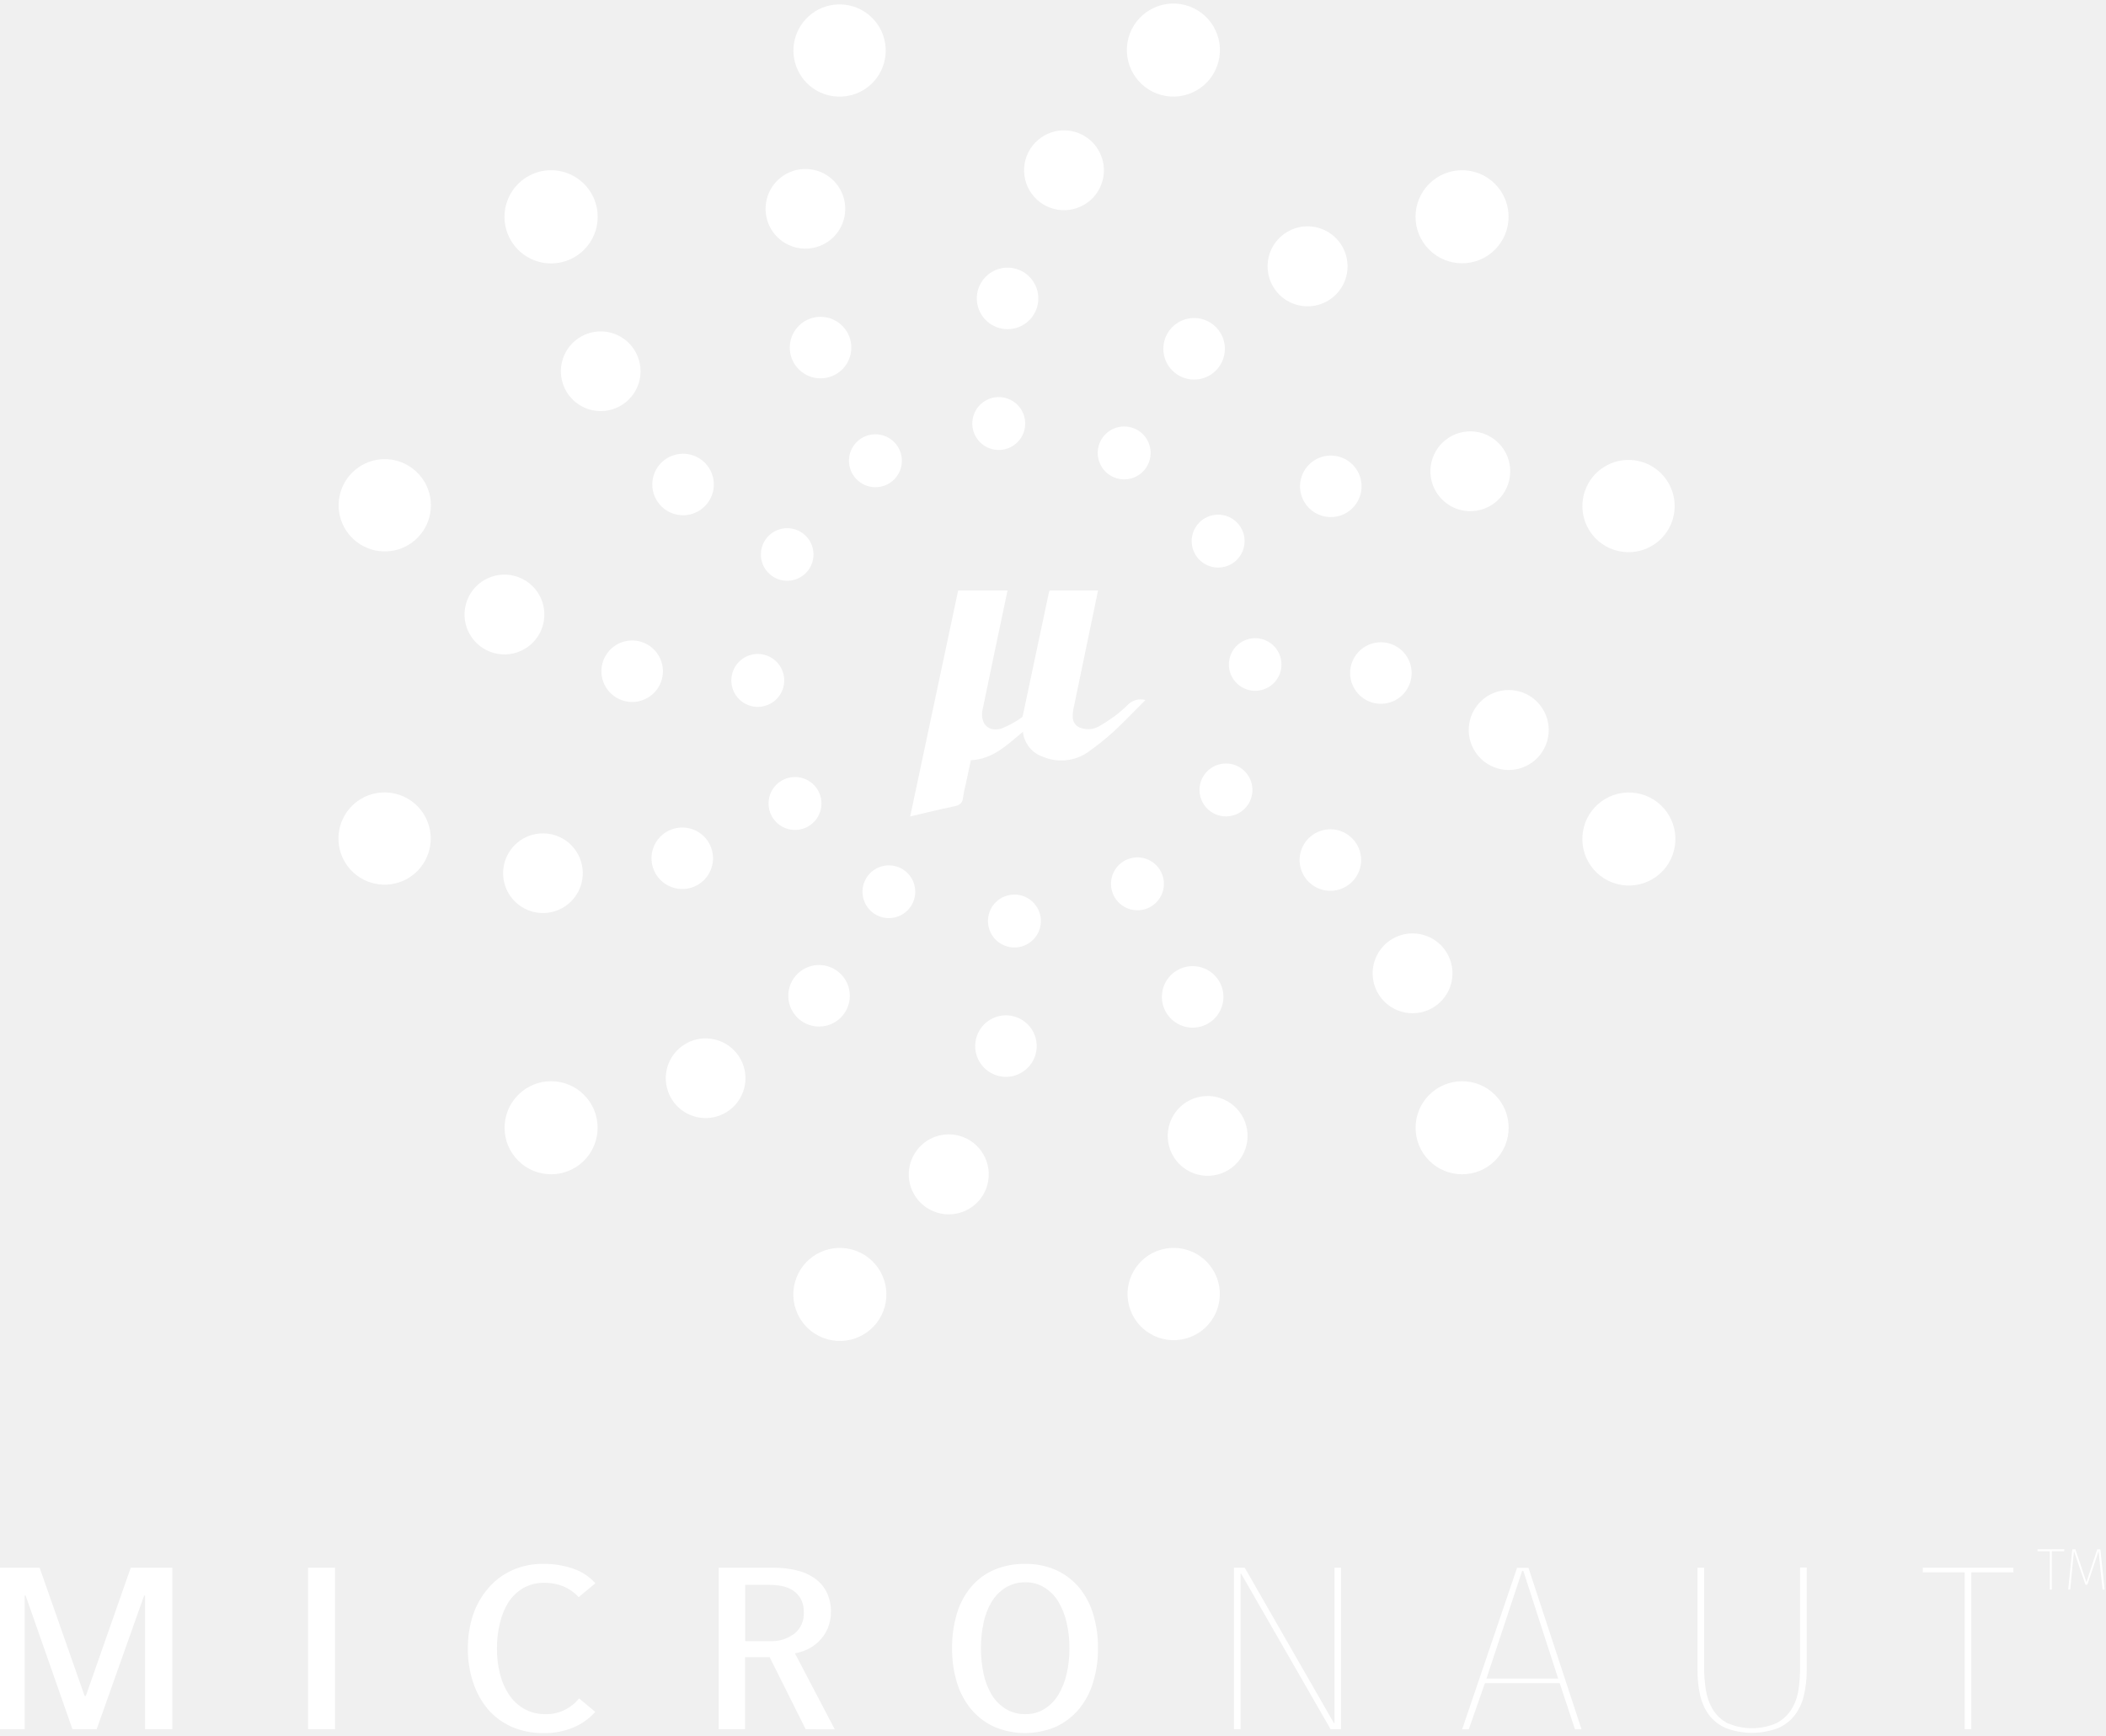
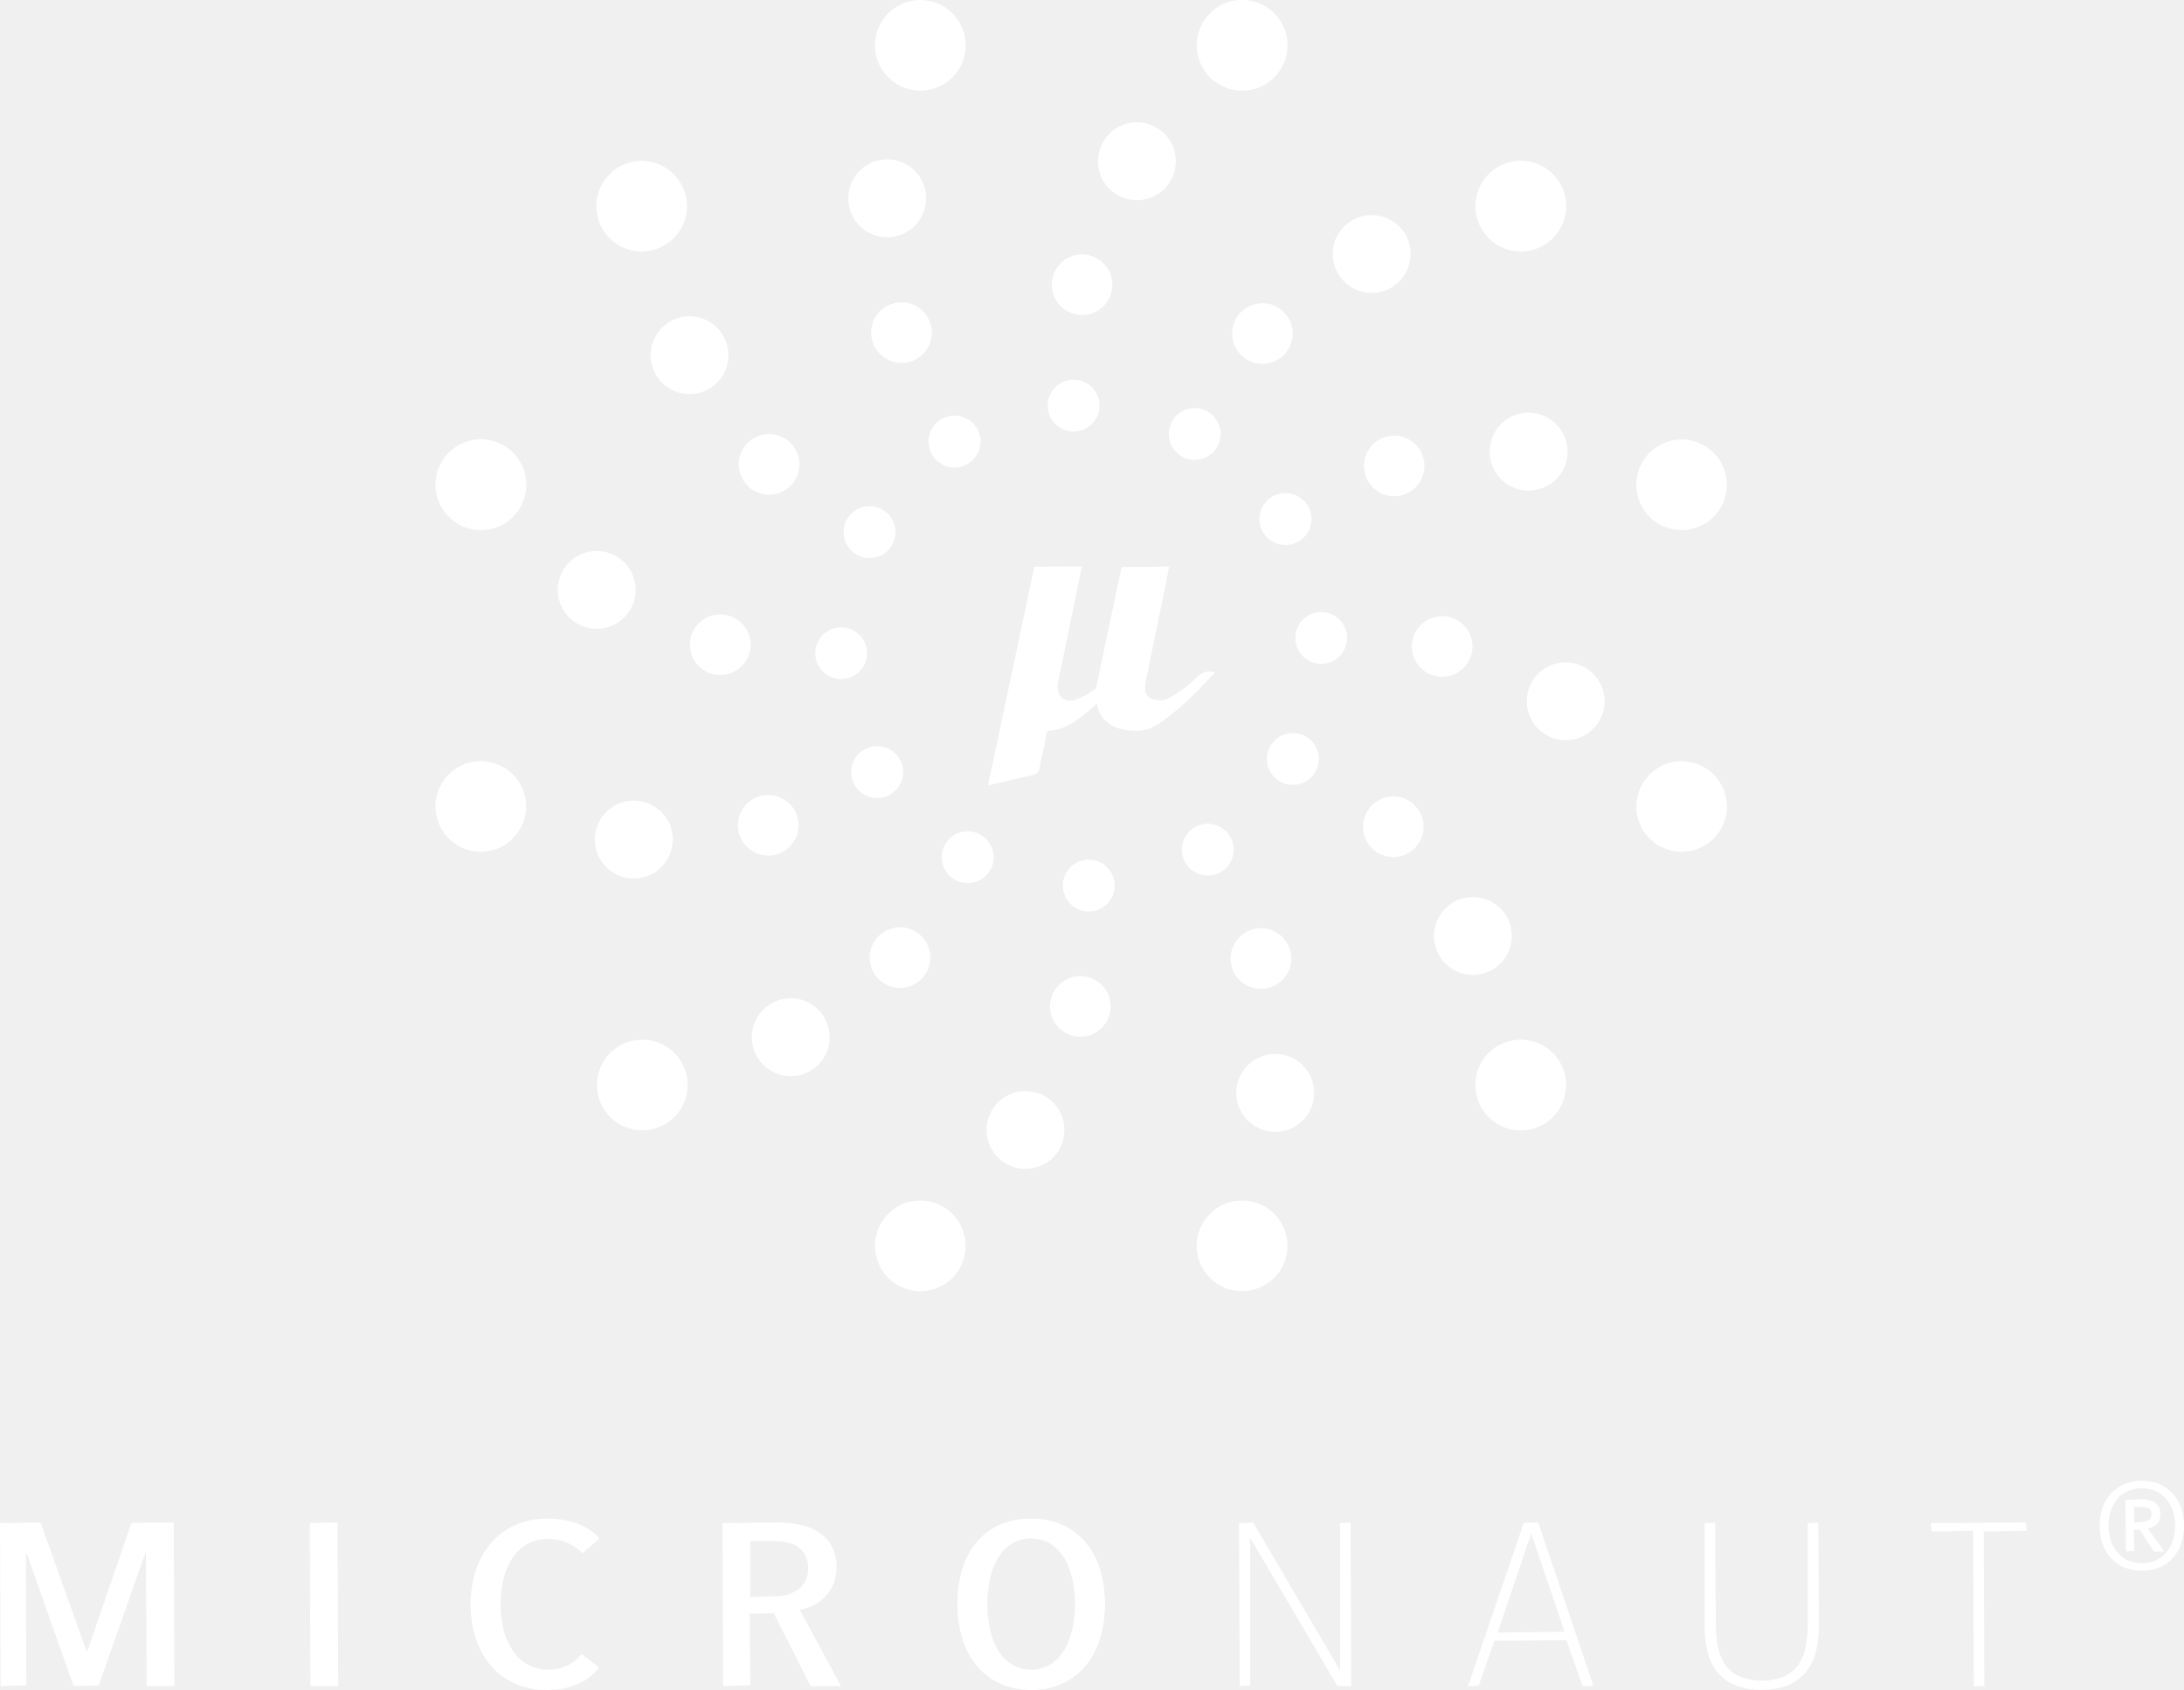
- <svg xmlns="http://www.w3.org/2000/svg" width="523px" height="431px" viewBox="0 0 523 431" version="1.1">
-   <defs />
-   <g id="Page-1" stroke="none" stroke-width="1" fill="none" fill-rule="evenodd">
-     <g id="micronaut" fill="#FFFFFF">
-       <polygon id="Path_233" fill-rule="nonzero" points="36.023 429.474 36.023 396.274 35.794 396.274 24.009 429.474 17.992 429.474 6.36 396.274 6.131 396.274 6.131 429.474 0 429.474 0 389.364 9.837 389.364 21.01 421.204 21.316 421.204 32.47 389.364 42.784 389.364 42.784 429.474" />
-       <polygon id="Path_234" fill-rule="nonzero" points="76.496 429.474 76.496 389.364 83.196 389.364 83.196 429.474" />
-       <path d="M142.525,428.978 C140.116,430.017 137.507,430.512 134.885,430.43 C132.173,430.468 129.484,429.927 126.997,428.845 C124.728,427.83 122.712,426.323 121.097,424.433 C119.471,422.465 118.238,420.201 117.468,417.767 C116.588,415.073 116.156,412.254 116.188,409.42 C116.164,406.573 116.603,403.741 117.488,401.035 C118.313,398.59 119.611,396.331 121.308,394.388 C122.922,392.509 124.931,391.008 127.191,389.995 C129.635,388.903 132.289,388.362 134.965,388.41 C137.472,388.382 139.966,388.783 142.338,389.594 C144.458,390.312 146.358,391.562 147.858,393.223 L143.694,396.68 C142.639,395.507 141.333,394.586 139.874,393.987 C138.406,393.394 136.835,393.095 135.252,393.108 C133.404,393.063 131.578,393.512 129.961,394.408 C128.478,395.28 127.217,396.483 126.275,397.922 C125.28,399.514 124.563,401.265 124.155,403.098 C123.648,405.167 123.398,407.29 123.41,409.42 C123.396,411.539 123.647,413.651 124.155,415.708 C124.598,417.549 125.354,419.299 126.39,420.884 C127.364,422.354 128.673,423.572 130.21,424.437 C131.841,425.331 133.679,425.78 135.539,425.737 C137.233,425.77 138.908,425.376 140.41,424.591 C141.73,423.924 142.89,422.979 143.81,421.821 L147.821,425.163 C146.369,426.82 144.56,428.127 142.53,428.983 L142.525,428.978 Z" id="Path_235" fill-rule="nonzero" />
-       <path d="M200.072,429.474 L191.133,411.574 L185.021,411.574 L185.021,429.474 L178.47,429.474 L178.47,389.364 L192.13,389.364 C193.981,389.356 195.826,389.561 197.63,389.975 C199.246,390.319 200.783,390.967 202.157,391.885 C203.441,392.748 204.491,393.916 205.213,395.285 C205.998,396.84 206.385,398.566 206.34,400.308 C206.371,401.772 206.084,403.225 205.5,404.567 C204.988,405.718 204.262,406.762 203.361,407.642 C202.514,408.474 201.534,409.159 200.461,409.667 C199.491,410.124 198.463,410.445 197.405,410.622 L207.299,429.493 L200.072,429.474 Z M199.614,400.499 C199.667,399.334 199.417,398.176 198.888,397.137 C198.422,396.299 197.768,395.581 196.978,395.037 C196.142,394.492 195.208,394.115 194.228,393.929 C193.197,393.723 192.148,393.621 191.096,393.623 L185.06,393.623 L185.06,407.604 L191.248,407.604 C193.44,407.698 195.595,407.022 197.341,405.694 C198.881,404.419 199.724,402.49 199.614,400.494 L199.614,400.499 Z" id="Path_236" fill-rule="nonzero" />
-       <path d="M272.672,409.362 C272.702,412.268 272.284,415.16 271.43,417.938 C270.7,420.372 269.485,422.633 267.858,424.585 C266.288,426.427 264.332,427.901 262.128,428.902 C257.278,430.939 251.813,430.939 246.963,428.902 C244.757,427.906 242.799,426.431 241.233,424.585 C239.606,422.633 238.391,420.372 237.661,417.938 C236.814,415.159 236.402,412.267 236.439,409.362 C236.4,406.46 236.799,403.569 237.623,400.786 C238.333,398.361 239.529,396.106 241.137,394.158 C242.689,392.311 244.651,390.853 246.867,389.899 C249.283,388.88 251.885,388.373 254.507,388.409 C257.131,388.353 259.736,388.861 262.147,389.899 C264.348,390.879 266.304,392.333 267.877,394.158 C269.504,396.103 270.719,398.358 271.449,400.786 C272.296,403.565 272.709,406.457 272.672,409.362 Z M265.586,409.362 C265.602,407.208 265.365,405.06 264.879,402.962 C264.471,401.123 263.768,399.362 262.797,397.748 C261.94,396.335 260.762,395.144 259.359,394.272 C257.942,393.401 256.304,392.956 254.641,392.992 C252.935,392.951 251.253,393.395 249.79,394.272 C248.375,395.142 247.184,396.333 246.314,397.748 C245.347,399.36 244.657,401.122 244.27,402.962 C243.378,407.182 243.378,411.542 244.27,415.762 C244.657,417.602 245.347,419.364 246.314,420.976 C247.184,422.391 248.375,423.582 249.79,424.452 C251.253,425.329 252.935,425.773 254.641,425.732 C256.304,425.768 257.942,425.323 259.359,424.452 C260.763,423.58 261.94,422.389 262.797,420.976 C263.768,419.362 264.472,417.601 264.879,415.762 C265.364,413.664 265.601,411.516 265.586,409.362 Z" id="Path_237" fill-rule="nonzero" />
-       <polygon id="Path_238" fill-rule="nonzero" points="330.431 429.474 308.218 390.835 308.084 390.835 308.084 429.474 306.441 429.474 306.441 389.364 309.115 389.364 331.252 427.946 331.405 427.946 331.405 389.364 333.029 389.364 333.029 429.474" />
-       <path d="M387.329,418.034 L368.764,418.034 L364.753,429.494 L363.11,429.494 L376.747,389.384 L379.574,389.384 L392.753,429.494 L391.13,429.494 L387.329,418.034 Z M369.146,416.888 L386.946,416.888 L378.294,390.148 L378.008,390.148 L369.146,416.888 Z" id="Path_239" fill-rule="nonzero" />
-       <path d="M448.01,420.936 C447.624,422.731 446.863,424.423 445.775,425.902 C444.69,427.334 443.256,428.465 441.611,429.187 C437.406,430.767 432.771,430.767 428.566,429.187 C426.919,428.46 425.48,427.33 424.383,425.902 C423.314,424.417 422.565,422.726 422.183,420.936 C421.752,418.921 421.541,416.865 421.553,414.805 L421.553,389.364 L423.196,389.364 L423.196,414.194 C423.193,416.004 423.333,417.811 423.616,419.599 C423.856,421.307 424.42,422.954 425.278,424.45 C426.15,425.909 427.397,427.109 428.888,427.926 C432.832,429.657 437.321,429.657 441.265,427.926 C442.756,427.112 444.012,425.928 444.913,424.488 C445.812,423.019 446.397,421.381 446.632,419.675 C446.902,417.847 447.035,416.002 447.032,414.155 L447.032,389.326 L448.675,389.326 L448.675,414.767 C448.697,416.843 448.473,418.913 448.007,420.936 L448.01,420.936 Z" id="Path_240" fill-rule="nonzero" />
-       <polygon id="Path_241" fill-rule="nonzero" points="489.552 390.51 489.552 429.474 487.91 429.474 487.91 390.51 477.5 390.51 477.5 389.364 500 389.364 500 390.51" />
-       <path d="M310.051,171.357 C313.062,172.147 316.212,170.701 317.578,167.904 C318.943,165.106 318.145,161.734 315.67,159.846 C313.195,157.957 309.731,158.078 307.394,160.134 C305.056,162.189 304.494,165.609 306.051,168.305 C306.927,169.813 308.366,170.911 310.051,171.357 Z" id="Path_242" fill-rule="nonzero" />
-       <path d="M304.206,140.739 C306.774,140.053 308.676,137.886 309.023,135.251 C309.371,132.616 308.096,130.03 305.794,128.702 C303.492,127.373 300.615,127.562 298.507,129.182 C296.399,130.801 295.475,133.531 296.165,136.098 C297.106,139.598 300.704,141.675 304.206,140.739 Z" id="Path_243" fill-rule="nonzero" />
-       <path d="M274.525,107.849 C272.312,110.067 271.972,113.539 273.715,116.143 C275.457,118.748 278.796,119.759 281.691,118.56 C284.585,117.36 286.23,114.283 285.619,111.21 C285.009,108.137 282.313,105.922 279.18,105.92 C277.434,105.919 275.759,106.613 274.525,107.849 Z" id="Path_244" fill-rule="nonzero" />
-       <path d="M249.713,98.839 C246.209,97.91 242.615,99.995 241.681,103.497 C240.747,107 242.827,110.597 246.328,111.536 C249.83,112.474 253.43,110.399 254.373,106.899 C254.828,105.212 254.592,103.414 253.717,101.901 C252.843,100.389 251.402,99.287 249.713,98.839 Z" id="Path_245" fill-rule="nonzero" />
-       <path d="M219.096,120.78 C221.664,120.094 223.566,117.927 223.913,115.292 C224.261,112.657 222.986,110.071 220.684,108.743 C218.382,107.414 215.505,107.603 213.397,109.223 C211.289,110.842 210.365,113.572 211.055,116.139 C211.996,119.639 215.594,121.716 219.096,120.78 Z" id="Path_246" fill-rule="nonzero" />
-       <path d="M190.847,133.118 C188.656,135.33 188.332,138.781 190.071,141.363 C191.81,143.945 195.13,144.941 198.003,143.743 C200.877,142.544 202.505,139.484 201.893,136.431 C201.282,133.379 198.601,131.182 195.488,131.182 C193.745,131.186 192.076,131.883 190.847,133.118 Z" id="Path_247" fill-rule="nonzero" />
-       <path d="M189.892,162.647 C187.325,161.957 184.595,162.881 182.976,164.989 C181.356,167.097 181.167,169.974 182.496,172.276 C183.824,174.578 186.41,175.853 189.045,175.505 C191.68,175.158 193.847,173.256 194.533,170.688 C195.469,167.186 193.392,163.588 189.892,162.647 Z" id="Path_248" fill-rule="nonzero" />
-       <path d="M195.734,193.207 C193.166,193.893 191.264,196.06 190.917,198.695 C190.569,201.33 191.844,203.916 194.146,205.244 C196.448,206.573 199.325,206.384 201.433,204.764 C203.541,203.145 204.465,200.415 203.775,197.848 C202.834,194.348 199.236,192.271 195.734,193.207 Z" id="Path_249" fill-rule="nonzero" />
-       <path d="M225.38,226.097 C227.585,223.883 227.92,220.421 226.18,217.826 C224.44,215.231 221.11,214.226 218.225,215.424 C215.34,216.623 213.703,219.692 214.314,222.756 C214.925,225.819 217.615,228.025 220.739,228.025 C222.48,228.023 224.15,227.329 225.38,226.097 Z" id="Path_250" fill-rule="nonzero" />
-       <path d="M250.21,235.093 C252.777,235.783 255.507,234.859 257.126,232.751 C258.746,230.643 258.935,227.766 257.606,225.464 C256.278,223.162 253.692,221.887 251.057,222.235 C248.422,222.582 246.255,224.484 245.569,227.052 C244.633,230.554 246.71,234.152 250.21,235.093 Z" id="Path_251" fill-rule="nonzero" />
-       <path d="M280.77,213.166 C278.201,213.855 276.301,216.024 275.957,218.661 C275.612,221.298 276.891,223.883 279.197,225.208 C281.503,226.533 284.38,226.338 286.485,224.713 C288.591,223.088 289.509,220.354 288.811,217.788 C287.861,214.295 284.266,212.229 280.77,213.166 Z" id="Path_252" fill-rule="nonzero" />
-       <path d="M309.096,200.847 C310.977,198.969 311.542,196.142 310.526,193.686 C309.509,191.229 307.113,189.627 304.454,189.627 C301.796,189.627 299.4,191.229 298.383,193.686 C297.367,196.142 297.932,198.969 299.813,200.847 C302.378,203.407 306.531,203.407 309.096,200.847 Z" id="Path_253" fill-rule="nonzero" />
-       <path d="M344.851,159.763 C341.328,158.846 337.648,160.542 336.056,163.816 C334.464,167.089 335.403,171.031 338.299,173.236 C341.196,175.441 345.245,175.296 347.977,172.89 C350.708,170.483 351.363,166.484 349.541,163.333 C348.518,161.564 346.829,160.278 344.851,159.763 Z" id="Path_254" fill-rule="nonzero" />
-       <path d="M332.512,128.153 C336.022,127.189 338.365,123.883 338.111,120.252 C337.857,116.621 335.076,113.673 331.465,113.208 C327.855,112.743 324.418,114.89 323.252,118.338 C322.086,121.786 323.515,125.578 326.666,127.4 C328.435,128.423 330.541,128.694 332.512,128.153 Z" id="Path_255" fill-rule="nonzero" />
-       <path d="M291.18,92.073 C293.773,94.627 297.807,94.997 300.822,92.958 C303.836,90.919 304.994,87.037 303.588,83.679 C302.183,80.322 298.605,78.423 295.037,79.139 C291.469,79.856 288.901,82.99 288.901,86.629 C288.901,88.676 289.722,90.637 291.18,92.073 Z" id="Path_256" fill-rule="nonzero" />
-       <path d="M248.3,81.51 C251.822,82.423 255.5,80.725 257.09,77.452 C258.679,74.179 257.74,70.239 254.844,68.035 C251.949,65.831 247.901,65.975 245.169,68.38 C242.438,70.784 241.781,74.781 243.6,77.933 C244.624,79.707 246.317,80.996 248.3,81.51 Z" id="Path_257" fill-rule="nonzero" />
-       <path d="M201.715,78.97 C198.208,79.952 195.882,83.272 196.157,86.903 C196.431,90.534 199.23,93.467 202.845,93.91 C206.459,94.354 209.884,92.184 211.028,88.727 C212.172,85.27 210.717,81.486 207.552,79.686 C205.78,78.678 203.678,78.42 201.715,78.97 Z" id="Path_258" fill-rule="nonzero" />
-       <path d="M164.26,125.765 C166.85,128.324 170.885,128.7 173.903,126.664 C176.921,124.628 178.083,120.745 176.68,117.386 C175.276,114.026 171.698,112.124 168.128,112.84 C164.558,113.555 161.99,116.69 161.99,120.331 C161.99,122.373 162.808,124.33 164.26,125.765 Z" id="Path_259" fill-rule="nonzero" />
-       <path d="M155.073,174.107 C158.595,175.02 162.273,173.322 163.863,170.049 C165.452,166.776 164.513,162.836 161.617,160.632 C158.722,158.428 154.674,158.572 151.942,160.977 C149.211,163.381 148.554,167.378 150.373,170.53 C151.397,172.304 153.09,173.593 155.073,174.107 Z" id="Path_260" fill-rule="nonzero" />
-       <path d="M167.411,205.794 C163.901,206.758 161.558,210.064 161.812,213.695 C162.066,217.326 164.847,220.274 168.458,220.739 C172.068,221.204 175.505,219.057 176.671,215.609 C177.837,212.161 176.408,208.369 173.257,206.547 C171.488,205.524 169.382,205.253 167.411,205.794 Z" id="Path_261" fill-rule="nonzero" />
-       <path d="M208.763,241.875 C206.17,239.321 202.136,238.951 199.121,240.99 C196.107,243.029 194.949,246.912 196.355,250.269 C197.76,253.626 201.339,255.525 204.907,254.809 C208.475,254.092 211.042,250.957 211.042,247.318 C211.042,245.272 210.221,243.311 208.763,241.875 Z" id="Path_262" fill-rule="nonzero" />
-       <path d="M251.739,252.417 C248.216,251.5 244.536,253.196 242.944,256.47 C241.352,259.743 242.291,263.685 245.187,265.89 C248.084,268.095 252.133,267.95 254.865,265.544 C257.596,263.137 258.251,259.138 256.429,255.987 C255.406,254.218 253.717,252.932 251.739,252.417 Z" id="Path_263" fill-rule="nonzero" />
-       <path d="M298.209,254.957 C301.719,253.991 304.06,250.682 303.803,247.051 C303.545,243.419 300.761,240.474 297.15,240.012 C293.538,239.551 290.103,241.702 288.941,245.153 C287.779,248.603 289.213,252.394 292.368,254.211 C294.137,255.23 296.241,255.499 298.209,254.957 Z" id="Path_264" fill-rule="nonzero" />
-       <path d="M335.74,208.163 C333.147,205.609 329.113,205.239 326.098,207.278 C323.084,209.317 321.926,213.2 323.332,216.557 C324.737,219.914 328.316,221.813 331.884,221.097 C335.452,220.38 338.019,217.245 338.019,213.606 C338.019,211.56 337.198,209.599 335.74,208.163 Z" id="Path_265" fill-rule="nonzero" />
-       <path d="M372.088,190.896 C375.969,191.943 380.098,190.547 382.549,187.361 C384.999,184.174 385.286,179.824 383.277,176.343 C381.268,172.861 377.358,170.934 373.373,171.46 C369.388,171.987 366.114,174.864 365.078,178.748 C363.668,184.037 366.803,189.47 372.088,190.896 Z" id="Path_266" fill-rule="nonzero" />
-       <path d="M374.704,114.458 C373.275,109.177 367.838,106.053 362.556,107.476 C357.274,108.9 354.143,114.333 355.561,119.617 C356.979,124.901 362.409,128.037 367.694,126.625 C370.239,125.945 372.409,124.28 373.725,121.997 C375.04,119.714 375.392,117.001 374.704,114.458 Z" id="Path_267" fill-rule="nonzero" />
-       <path d="M331.748,59.126 C328.908,56.283 324.636,55.432 320.923,56.969 C317.21,58.505 314.79,62.127 314.79,66.145 C314.79,70.164 317.21,73.786 320.923,75.322 C324.636,76.859 328.908,76.008 331.748,73.165 C335.622,69.287 335.622,63.004 331.748,59.126 Z" id="Path_268" fill-rule="nonzero" />
-       <path d="M261.667,51.867 C266.954,53.282 272.388,50.145 273.806,44.858 C275.223,39.571 272.086,34.136 266.8,32.717 C261.513,31.298 256.077,34.433 254.657,39.719 C253.974,42.26 254.33,44.967 255.644,47.246 C256.959,49.524 259.126,51.187 261.667,51.867 Z" id="Path_269" fill-rule="nonzero" />
-       <path d="M202.594,61.417 C207.148,60.187 210.2,55.912 209.885,51.205 C209.571,46.499 205.977,42.669 201.3,42.055 C196.622,41.442 192.163,44.216 190.645,48.683 C189.128,53.15 190.975,58.066 195.058,60.429 C197.339,61.747 200.051,62.102 202.594,61.417 Z" id="Path_270" fill-rule="nonzero" />
-       <path d="M156.161,85.197 C152.818,81.867 147.589,81.362 143.67,83.989 C139.751,86.616 138.232,91.645 140.042,96.003 C141.852,100.36 146.487,102.833 151.114,101.91 C155.741,100.987 159.073,96.925 159.073,92.207 C159.071,89.577 158.023,87.055 156.161,85.197 Z" id="Path_271" fill-rule="nonzero" />
-       <path d="M127.837,143.049 C122.55,141.634 117.116,144.771 115.698,150.058 C114.281,155.345 117.418,160.78 122.704,162.199 C127.991,163.618 133.427,160.483 134.847,155.197 C135.53,152.656 135.174,149.949 133.86,147.67 C132.545,145.392 130.378,143.729 127.837,143.049 Z" id="Path_272" fill-rule="nonzero" />
-       <path d="M132.249,207.322 C127.695,208.555 124.644,212.831 124.962,217.539 C125.28,222.246 128.877,226.074 133.556,226.684 C138.234,227.293 142.692,224.514 144.205,220.046 C145.718,215.577 143.865,210.661 139.779,208.303 C137.499,206.989 134.79,206.637 132.249,207.322 Z" id="Path_273" fill-rule="nonzero" />
-       <path d="M182.214,260.783 C178.871,257.453 173.642,256.948 169.723,259.575 C165.804,262.202 164.285,267.231 166.095,271.589 C167.905,275.946 172.54,278.419 177.167,277.496 C181.794,276.573 185.126,272.511 185.126,267.793 C185.124,265.163 184.076,262.641 182.214,260.783 Z" id="Path_274" fill-rule="nonzero" />
-       <path d="M238.197,282.08 C234.317,281.036 230.191,282.431 227.742,285.616 C225.293,288.801 225.003,293.148 227.009,296.629 C229.015,300.11 232.92,302.04 236.904,301.519 C240.888,300.997 244.165,298.127 245.207,294.247 C246.629,288.952 243.492,283.505 238.197,282.08 Z" id="Path_275" fill-rule="nonzero" />
-       <path d="M297.33,272.546 C292.044,273.966 288.909,279.402 290.328,284.689 C291.747,289.975 297.182,293.112 302.469,291.695 C307.756,290.277 310.893,284.843 309.478,279.556 C308.798,277.015 307.135,274.848 304.857,273.533 C302.578,272.219 299.871,271.863 297.33,272.546 Z" id="Path_276" fill-rule="nonzero" />
-       <path d="M357.801,248.75 C360.636,245.915 361.484,241.651 359.95,237.947 C358.416,234.243 354.801,231.827 350.791,231.827 C346.782,231.827 343.167,234.243 341.633,237.947 C340.099,241.651 340.947,245.915 343.782,248.75 C347.653,252.621 353.93,252.621 357.801,248.75 Z" id="Path_277" fill-rule="nonzero" />
-       <path d="M407.499,197.218 C401.334,195.568 394.999,199.228 393.349,205.393 C391.698,211.558 395.358,217.893 401.522,219.544 C407.687,221.195 414.023,217.536 415.674,211.371 C416.467,208.41 416.051,205.255 414.518,202.601 C412.985,199.947 410.46,198.01 407.499,197.218 Z" id="Path_278" fill-rule="nonzero" />
-       <path d="M407.499,136.729 C412.756,135.265 416.252,130.297 415.855,124.855 C415.457,119.412 411.277,115.004 405.863,114.32 C400.449,113.635 395.303,116.863 393.563,122.035 C391.823,127.208 393.972,132.889 398.699,135.616 C401.367,137.143 404.534,137.543 407.499,136.729 Z" id="Path_279" fill-rule="nonzero" />
-       <path d="M354.916,62.009 C359.43,66.518 366.744,66.515 371.254,62.003 C375.765,57.491 375.765,50.177 371.254,45.665 C366.744,41.153 359.43,41.15 354.916,45.659 C352.746,47.826 351.527,50.767 351.527,53.834 C351.527,56.901 352.746,59.842 354.916,62.009 Z" id="Path_280" fill-rule="nonzero" />
-       <path d="M288.41,23.599 C294.574,25.248 300.908,21.588 302.558,15.424 C304.208,9.26 300.549,2.926 294.385,1.275 C288.222,-0.376 281.886,3.282 280.235,9.446 C279.442,12.407 279.858,15.562 281.391,18.216 C282.924,20.87 285.449,22.807 288.41,23.599 Z" id="Path_281" fill-rule="nonzero" />
-       <path d="M211.552,23.599 C216.812,22.144 220.317,17.182 219.928,11.738 C219.54,6.294 215.366,1.879 209.952,1.186 C204.538,0.494 199.387,3.715 197.64,8.886 C195.893,14.056 198.035,19.742 202.76,22.474 C205.425,24.001 208.587,24.404 211.55,23.595 L211.552,23.599 Z" id="Path_282" fill-rule="nonzero" />
-       <path d="M128.658,62.028 C131.966,65.344 136.947,66.34 141.276,64.55 C145.604,62.76 148.428,58.537 148.428,53.853 C148.428,49.169 145.604,44.946 141.276,43.156 C136.947,41.366 131.966,42.362 128.658,45.678 C124.151,50.196 124.151,57.51 128.658,62.028 Z" id="Path_283" fill-rule="nonzero" />
-       <path d="M98.422,114.4 C93.138,113.033 87.623,115.583 85.241,120.494 C82.859,125.405 84.272,131.314 88.617,134.618 C92.962,137.921 99.033,137.702 103.129,134.093 C107.224,130.485 108.206,124.489 105.476,119.763 C103.931,117.109 101.393,115.179 98.422,114.4 Z" id="Path_284" fill-rule="nonzero" />
-       <path d="M92.444,197.22 C87.184,198.679 83.683,203.645 84.077,209.09 C84.47,214.534 88.65,218.945 94.065,219.632 C99.48,220.319 104.628,217.091 106.369,211.917 C108.109,206.743 105.959,201.06 101.229,198.334 C98.565,196.811 95.404,196.41 92.444,197.22 Z" id="Path_285" fill-rule="nonzero" />
-       <path d="M145.027,271.919 C140.513,267.409 133.198,267.411 128.687,271.924 C124.176,276.437 124.176,283.751 128.687,288.264 C133.198,292.777 140.513,292.779 145.027,288.269 C147.196,286.102 148.415,283.161 148.415,280.094 C148.415,277.027 147.196,274.086 145.027,271.919 Z" id="Path_286" fill-rule="nonzero" />
-       <path d="M211.552,310.329 C205.389,308.683 199.058,312.341 197.407,318.502 C195.756,324.664 199.41,330.998 205.57,332.653 C211.73,334.309 218.067,330.66 219.727,324.501 C220.526,321.537 220.113,318.378 218.579,315.719 C217.046,313.061 214.517,311.121 211.552,310.329 Z" id="Path_287" fill-rule="nonzero" />
-       <path d="M288.408,310.348 C282.332,312.033 278.758,318.31 280.411,324.395 C282.064,330.48 288.323,334.087 294.416,332.466 C300.51,330.845 304.15,324.606 302.561,318.504 C301.787,315.532 299.853,312.995 297.193,311.462 C294.532,309.929 291.367,309.527 288.408,310.348 Z" id="Path_288" fill-rule="nonzero" />
-       <path d="M371.266,271.919 C366.752,267.41 359.438,267.413 354.928,271.925 C350.417,276.437 350.417,283.751 354.928,288.263 C359.438,292.775 366.752,292.778 371.266,288.269 C373.435,286.102 374.654,283.161 374.654,280.094 C374.654,277.027 373.435,274.086 371.266,271.919 Z" id="Path_289" fill-rule="nonzero" />
-       <path d="M284.456,173.859 C281.725,176.571 279.223,179.245 276.549,181.709 C274.497,183.571 272.328,185.3 270.055,186.885 C266.856,189.051 262.787,189.481 259.206,188.031 C256.379,187.161 254.343,184.689 254.03,181.747 C250.21,184.898 246.619,188.566 241.099,188.814 C240.66,190.896 240.199,193.035 239.743,195.174 C239.486,196.115 239.295,197.072 239.17,198.039 C239.07,199.395 238.406,199.949 237.07,200.239 C233.747,200.908 226.546,202.665 226.03,202.779 C230.041,183.984 234.013,165.273 237.948,146.644 L250.21,146.644 C249.561,149.681 243.945,176.402 243.91,176.765 C243.585,179.974 245.61,181.865 248.723,180.929 C250.485,180.222 252.158,179.312 253.708,178.217 C253.956,178.083 254.033,177.587 254.108,177.243 C256.222,167.286 258.329,157.335 260.43,147.39 C260.471,147.132 260.548,146.881 260.659,146.645 L272.689,146.645 C272.04,149.72 267.952,169.393 266.539,176.25 C266.427,176.797 266.382,177.355 266.405,177.912 C266.307,179.368 267.333,180.658 268.773,180.892 C270.121,181.286 271.571,181.129 272.803,180.453 C274.121,179.71 275.396,178.893 276.623,178.008 C277.917,177.051 279.136,175.998 280.271,174.857 C281.404,173.833 282.982,173.459 284.454,173.864 L284.456,173.859 Z" id="Path_290" />
-       <path d="M512.584,385.268 L509.548,385.268 L509.548,394.785 L509.035,394.785 L509.035,385.268 L506,385.268 L506,384.785 L512.672,384.785 L512.584,385.268 Z M522.657,394.785 L522.158,394.785 L521.616,389.799 C521.371,387.483 521.22,385.963 521.161,385.239 L518.375,393.568 L517.891,393.568 L515.047,385.239 C515.018,385.659 514.915,386.701 514.739,388.362 L514.607,389.682 L514.109,394.785 L513.61,394.785 L514.636,384.785 L515.399,384.785 L518.141,392.952 L520.824,384.785 L521.601,384.785 L522.657,394.785 Z" id="TM" fill-rule="nonzero" />
-     </g>
-   </g>
+ <svg xmlns="http://www.w3.org/2000/svg" viewBox="0 0 522.657 404.518">
+   <path d="M310.2,151.118a6.194,6.194,0,1,0,5.984-4.6A6.17,6.17,0,0,0,310.2,151.118Z" style="fill:#fff" />
+   <path d="M305.984,118.249a6.207,6.207,0,0,0,1.6,12.2h0a6.207,6.207,0,1,0,0-12.413A6.278,6.278,0,0,0,305.984,118.249Z" style="fill:#fff" />
+   <path d="M281.515,108.266a6.2,6.2,0,1,0-1.818-4.39A6.166,6.166,0,0,0,281.515,108.266Z" style="fill:#fff" />
+   <path d="M255.33,103.081a6.2,6.2,0,0,0,1.6.212h0a6.206,6.206,0,0,0,5.371-9.309,6.232,6.232,0,0,0-5.38-3.1,6.206,6.206,0,0,0-1.6,12.2Z" style="fill:#fff" />
+   <path d="M226.849,99.7a6.2,6.2,0,0,0,1.611,12.2,6.286,6.286,0,0,0,1.6-.211A6.205,6.205,0,1,0,226.849,99.7Z" style="fill:#fff" />
+   <path d="M208.088,133.583a6.205,6.205,0,1,0-4.387-1.818A6.164,6.164,0,0,0,208.088,133.583Z" style="fill:#fff" />
+   <path d="M207.292,157.942a6.193,6.193,0,1,0-5.988,4.608A6.218,6.218,0,0,0,207.292,157.942Z" style="fill:#fff" />
+   <path d="M211.505,190.823a6.215,6.215,0,1,0-1.6.209A6.221,6.221,0,0,0,211.505,190.823Z" style="fill:#fff" />
+   <path d="M231.587,198.985a6.209,6.209,0,1,0,4.383,1.819A6.171,6.171,0,0,0,231.587,198.985Z" style="fill:#fff" />
+   <path d="M262.16,205.99a6.2,6.2,0,1,0,3.766,2.888A6.2,6.2,0,0,0,262.16,205.99Z" style="fill:#fff" />
+   <path d="M290.642,209.376a6.2,6.2,0,1,0-3.213-11.982,6.2,6.2,0,0,0-4.385,7.591,6.216,6.216,0,0,0,5.993,4.6A6.282,6.282,0,0,0,290.642,209.376Z" style="fill:#fff" />
+   <path d="M313.79,177.3a6.212,6.212,0,1,0,0,8.778A6.184,6.184,0,0,0,313.79,177.3Z" style="fill:#fff" />
+   <path d="M338.114,152.871A7.259,7.259,0,0,0,345.121,162h0a7.257,7.257,0,1,0-7.008-9.128Z" style="fill:#fff" />
+   <path d="M331.777,104.522a7.254,7.254,0,0,0,1.873,14.26h0a7.259,7.259,0,0,0,6.282-3.628,7.259,7.259,0,0,0-6.276-10.881A7.324,7.324,0,0,0,331.777,104.522Z" style="fill:#fff" />
+   <path d="M302.111,72.581a7.253,7.253,0,0,0,0,14.506h0a7.253,7.253,0,1,0,0-14.506Z" style="fill:#fff" />
+   <path d="M257.074,75.162a7.252,7.252,0,0,0,3.758-14.009,7.252,7.252,0,1,0-3.758,14.009Z" style="fill:#fff" />
+   <path d="M215.744,72.376a7.252,7.252,0,1,0,7,5.373A7.237,7.237,0,0,0,215.744,72.376Z" style="fill:#fff" />
+   <path d="M184.049,118.418a7.255,7.255,0,1,0-5.13-2.124A7.208,7.208,0,0,0,184.049,118.418Z" style="fill:#fff" />
+   <path d="M179.375,156.206a7.254,7.254,0,1,0-7,5.374A7.281,7.281,0,0,0,179.375,156.206Z" style="fill:#fff" />
+   <path d="M183.842,204.8a7.255,7.255,0,1,0-7.008-5.379,7.294,7.294,0,0,0,7.008,5.379Z" style="fill:#fff" />
+   <path d="M215.383,236.487a7.181,7.181,0,0,0,5.122-2.122,7.255,7.255,0,1,0-12.381-5.128,7.254,7.254,0,0,0,7.259,7.25Z" style="fill:#fff" />
+   <path d="M260.413,233.907a7.251,7.251,0,0,0-8.157,10.63,7.253,7.253,0,1,0,8.157-10.63Z" style="fill:#fff" />
+   <path d="M301.753,236.694a7.256,7.256,0,1,0-7-5.373,7.208,7.208,0,0,0,7,5.373Z" style="fill:#fff" />
+   <path d="M333.445,190.649a7.251,7.251,0,1,0,5.128,2.123A7.207,7.207,0,0,0,333.445,190.649Z" style="fill:#fff" />
+   <path d="M377.1,158.864a9.314,9.314,0,1,0,5.654,4.34A9.315,9.315,0,0,0,377.1,158.864Z" style="fill:#fff" />
+   <path d="M365.823,98.785a9.323,9.323,0,1,0,8.991,6.908A9.395,9.395,0,0,0,365.823,98.785Z" style="fill:#fff" />
+   <path d="M328.255,70.11a9.317,9.317,0,1,0-6.588-2.73A9.255,9.255,0,0,0,328.255,70.11Z" style="fill:#fff" />
+   <path d="M269.66,47.6a9.321,9.321,0,1,0-6.59-11.417A9.328,9.328,0,0,0,269.66,47.6Z" style="fill:#fff" />
+   <path d="M212.312,56.784a9.353,9.353,0,0,0,2.417-.321,9.319,9.319,0,0,0-2.41-18.321,9.321,9.321,0,0,0-.007,18.642Z" style="fill:#fff" />
+   <path d="M174.322,85.021a9.312,9.312,0,1,0-2.73,6.592A9.254,9.254,0,0,0,174.322,85.021Z" style="fill:#fff" />
+   <path d="M140.394,150.206a9.32,9.32,0,1,0-6.59-11.416,9.315,9.315,0,0,0,6.59,11.416Z" style="fill:#fff" />
+   <path d="M149.259,191.96a9.324,9.324,0,1,0,2.417-.318A9.329,9.329,0,0,0,149.259,191.96Z" style="fill:#fff" />
+   <path d="M189.23,257.594a9.319,9.319,0,1,0-6.584-2.728A9.277,9.277,0,0,0,189.23,257.594Z" style="fill:#fff" />
+   <path d="M243,279.482a9.317,9.317,0,0,0,11.413-6.587A9.32,9.32,0,1,0,243,279.482Z" style="fill:#fff" />
+   <path d="M305.168,270.926h0a9.32,9.32,0,1,0-2.41-18.318,9.318,9.318,0,0,0,2.408,18.318Z" style="fill:#fff" />
+   <path d="M359.076,230.64a9.316,9.316,0,1,0-6.585,2.729A9.25,9.25,0,0,0,359.076,230.64Z" style="fill:#fff" />
+   <path d="M412.909,195.84a10.836,10.836,0,1,0-10.474,8.045A10.867,10.867,0,0,0,412.909,195.84Z" style="fill:#fff" />
+   <path d="M402.426,126.889a10.94,10.94,0,0,0,2.809-.371,10.844,10.844,0,1,0-2.809.371Z" style="fill:#fff" />
+   <path d="M363.928,60.2a10.862,10.862,0,1,0-7.669-3.18A10.786,10.786,0,0,0,363.928,60.2Z" style="fill:#fff" />
+   <path d="M294.437,21.331a10.912,10.912,0,0,0,2.813.373h0a10.861,10.861,0,1,0-2.815-.373Z" style="fill:#fff" />
+   <path d="M220.237,21.7h0a10.85,10.85,0,1,0-10.471-8.043A10.86,10.86,0,0,0,220.239,21.7Z" style="fill:#fff" />
+   <path d="M153.564,60.2a10.844,10.844,0,1,0-7.676-3.176A10.767,10.767,0,0,0,153.564,60.2Z" style="fill:#fff" />
+   <path d="M112.256,126.514a10.847,10.847,0,0,0,2.817.375h0a10.869,10.869,0,1,0-2.819-.375Z" style="fill:#fff" />
+   <path d="M117.869,203.512a10.85,10.85,0,0,0-2.789-21.329,10.9,10.9,0,0,0-9.415,5.43,10.847,10.847,0,0,0,12.2,15.9Z" style="fill:#fff" />
+   <path d="M153.559,248.866a10.851,10.851,0,0,0,0,21.7h0a10.851,10.851,0,1,0,0-21.7Z" style="fill:#fff" />
+   <path d="M229.64,292.793a10.768,10.768,0,0,0-6.59-5.051,10.835,10.835,0,0,0-13.287,7.668,10.85,10.85,0,0,0,7.679,13.28,10.812,10.812,0,0,0,13.279-7.657A10.777,10.777,0,0,0,229.64,292.793Z" style="fill:#fff" />
+   <path d="M300.05,308.687a10.84,10.84,0,1,0-5.612-20.941,10.84,10.84,0,1,0,5.612,20.941Z" style="fill:#fff" />
+   <path d="M353.078,259.716a10.859,10.859,0,1,0,3.181-7.667A10.769,10.769,0,0,0,353.078,259.716Z" style="fill:#fff" />
+   <path d="M288.579,163.336,290,161.755c.267-.271.53-.539.8-.811l-.066-.008.079-.088a9.293,9.293,0,0,0-1.347-.115,3.548,3.548,0,0,0-2.77,1.129,28.743,28.743,0,0,1-3.386,2.917,35.513,35.513,0,0,1-3.474,2.271,4.327,4.327,0,0,1-2.212.588,5.99,5.99,0,0,1-1.459-.193,2.53,2.53,0,0,1-2.136-2.663,7.612,7.612,0,0,1,.124-1.53c1.231-5.98,4.663-22.465,5.5-26.929.051-.247.1-.46.129-.618h-.018l.017-.1-4.217.1h-6.97c-.018.055-.037.109-.056.164l-.105,0a4.625,4.625,0,0,0-.153.5L262.4,164.209c-.059.283-.141.67-.315.77-.382.225-.761.466-1.141.7a15.031,15.031,0,0,1-3.473,1.8,4.813,4.813,0,0,1-1.389.224,2.82,2.82,0,0,1-2.165-.9,3.931,3.931,0,0,1-.793-3.081c.045-.371,4.573-21.939,5.6-27.3.067-.315.12-.566.156-.734h-.018c0-.031.013-.071.017-.1l-11.345.078-11.109,52.34s.927-.21,1.85-.43c2.3-.551,6.341-1.516,8.554-1.961,1.368-.283,1.937-.882,2.032-2.134a12.014,12.014,0,0,1,.348-1.859l.181-.78.576-2.7.595-3.142c4.446-.194,7.556-2.809,10.566-5.336a10.545,10.545,0,0,0,1.12-1.061l.241-.2a6.991,6.991,0,0,0,4.82,5.792,14.066,14.066,0,0,0,4.383.77,9.85,9.85,0,0,0,5.789-1.843,59.7,59.7,0,0,0,6.042-4.815C285.246,166.728,286.893,165.051,288.579,163.336Z" style="fill:#fff" />
+   <polygon points="31.455 364.546 20.9 395.267 20.761 395.37 9.697 364.441 0 364.597 0.156 403.586 6.301 403.43 6.216 371.34 17.618 403.586 23.61 403.483 34.927 371.288 35.084 403.586 41.733 403.586 41.577 364.441 31.455 364.546" style="fill:#fff" />
+   <polygon points="74.128 364.597 74.284 403.586 80.938 403.586 80.782 364.441 74.128 364.597" style="fill:#fff" />
+   <path d="M122.605,372.965a10.549,10.549,0,0,1,3.518-3.351,9.9,9.9,0,0,1,5.044-1.243,11.751,11.751,0,0,1,4.418.838,12.792,12.792,0,0,1,3.838,2.581l4.059-3.565a12.792,12.792,0,0,0-5.408-3.552,21.349,21.349,0,0,0-7.192-1.162,18.119,18.119,0,0,0-7.607,1.549,16.685,16.685,0,0,0-5.754,4.291,19.394,19.394,0,0,0-3.642,6.494,27.217,27.217,0,0,0-.03,16.307,19.439,19.439,0,0,0,3.561,6.5,16.184,16.184,0,0,0,5.755,4.318,18.58,18.58,0,0,0,7.717,1.551,17.728,17.728,0,0,0,7.424-1.411,12.439,12.439,0,0,0,5.014-3.966L139.2,395.93a9.857,9.857,0,0,1-7.889,3.723,10.106,10.106,0,0,1-5.079-1.241,10.66,10.66,0,0,1-3.594-3.378,16.136,16.136,0,0,1-2.145-4.966,24.83,24.83,0,0,1-.713-6.054,25.149,25.149,0,0,1,.713-6.079A16.135,16.135,0,0,1,122.605,372.965Z" style="fill:#fff" />
+   <path d="M194.409,384.372a10.587,10.587,0,0,0,2.848-1.974,9.946,9.946,0,0,0,2.118-3.037,10.079,10.079,0,0,0,.813-4.179,10.371,10.371,0,0,0-1.1-4.953,9.192,9.192,0,0,0-3.02-3.347,13.173,13.173,0,0,0-4.428-1.857,23.713,23.713,0,0,0-5.351-.584l-13.4.156.156,38.989,6.511-.156-.156-17.176,5.777-.086,8.8,17.418h7.26L191.4,385.318A11.047,11.047,0,0,0,194.409,384.372Zm-9.025-2.271-5.831.156V368.87h5.688a15.34,15.34,0,0,1,3,.3,7.259,7.259,0,0,1,2.614,1.048,5.932,5.932,0,0,1,1.827,1.984,6.331,6.331,0,0,1,.7,3.173,6.012,6.012,0,0,1-2.178,4.97A9.074,9.074,0,0,1,185.384,382.1Z" style="fill:#fff" />
+   <path d="M259.739,369.133a15.8,15.8,0,0,0-5.534-4.156,17.857,17.857,0,0,0-7.392-1.466,18.54,18.54,0,0,0-7.534,1.466,15.283,15.283,0,0,0-5.572,4.156,18.281,18.281,0,0,0-3.423,6.47,28.361,28.361,0,0,0-1.161,8.352,27.654,27.654,0,0,0,1.2,8.359,18.683,18.683,0,0,0,3.488,6.5,15.9,15.9,0,0,0,5.575,4.208,17.837,17.837,0,0,0,7.426,1.5,17.548,17.548,0,0,0,7.392-1.5,15.932,15.932,0,0,0,5.534-4.207,18.74,18.74,0,0,0,3.5-6.5,29.669,29.669,0,0,0,0-16.712A18.432,18.432,0,0,0,259.739,369.133Zm-3.158,20.986a16.634,16.634,0,0,1-2,5,10.262,10.262,0,0,1-3.27,3.324,8.383,8.383,0,0,1-4.5,1.21,8.742,8.742,0,0,1-4.611-1.21,10.184,10.184,0,0,1-3.305-3.324,15.98,15.98,0,0,1-1.962-5,29.736,29.736,0,0,1,0-12.329A15.964,15.964,0,0,1,238.9,372.8a10.168,10.168,0,0,1,3.305-3.325,8.746,8.746,0,0,1,4.611-1.213,8.411,8.411,0,0,1,4.5,1.211,10.278,10.278,0,0,1,3.27,3.326,16.706,16.706,0,0,1,2,5,27.978,27.978,0,0,1,0,12.324Z" style="fill:#fff" />
+   <polygon points="320.689 364.597 320.689 399.856 299.883 364.441 296.513 364.597 296.669 403.605 299.194 403.449 299.194 368.137 320.07 403.605 323.365 403.605 323.209 364.441 320.689 364.597" style="fill:#fff" />
+   <path d="M364.647,364.546l-13.326,39.059,2.562-.1,3.747-10.764,17.262-.106,3.828,10.973h2.632L368.1,364.441Zm-6.239,26.244,8.032-23.713,7.984,23.508Z" style="fill:#fff" />
+   <path d="M432.615,364.6v23.946a34.541,34.541,0,0,1-.387,5.158,11.5,11.5,0,0,1-1.591,4.372,8.887,8.887,0,0,1-3.327,3.069,14.5,14.5,0,0,1-11.453-.025,8.684,8.684,0,0,1-3.3-3.114,12.117,12.117,0,0,1-1.553-4.4,32.516,32.516,0,0,1-.393-5.055l-.156-24.1-2.525.156v24.538a27.565,27.565,0,0,0,.622,5.954A12.752,12.752,0,0,0,410.786,400a10.752,10.752,0,0,0,4.25,3.291,16.258,16.258,0,0,0,6.576,1.176,16.086,16.086,0,0,0,6.508-1.176A10.763,10.763,0,0,0,432.373,400a12.824,12.824,0,0,0,2.256-4.9,25.457,25.457,0,0,0,.667-5.959l-.156-24.694Z" style="fill:#fff" />
+   <polygon points="484.823 364.441 462.095 364.597 462.251 366.597 472.194 366.441 472.35 403.605 474.88 403.605 474.724 366.597 484.98 366.441 484.823 364.441" style="fill:#fff" />
+   <path d="M515.93,365.021a3.209,3.209,0,0,0,1.082-2.6,3.076,3.076,0,0,0-1.256-2.693,5.173,5.173,0,0,0-3.022-.82l-4.112.142.142,12.325,1.981-.142-.142-5.069,1.364-.065,3.507,5.276h2.483l-3.908-5.446A4.366,4.366,0,0,0,515.93,365.021Zm-5.185-.531v-3.763h1.82a3.9,3.9,0,0,1,1.7.381c.421.2.624.638.624,1.338a1.474,1.474,0,0,1-.695,1.46,4.755,4.755,0,0,1-2.2.442Z" style="fill:#fff" />
+   <path d="M521.922,360.762a9.861,9.861,0,0,0-2.084-3.393,9.466,9.466,0,0,0-3.188-2.171,11.27,11.27,0,0,0-8.173,0,9.465,9.465,0,0,0-3.188,2.171,9.743,9.743,0,0,0-2.082,3.395,13.785,13.785,0,0,0,0,8.894,9.994,9.994,0,0,0,2.079,3.413,9.04,9.04,0,0,0,3.194,2.176,11.578,11.578,0,0,0,8.167,0,9.04,9.04,0,0,0,3.194-2.176,10.058,10.058,0,0,0,2.081-3.413,13.826,13.826,0,0,0,0-8.9Zm-1.952,8.056a8.674,8.674,0,0,1-1.6,2.832,7.173,7.173,0,0,1-2.481,1.859,8.638,8.638,0,0,1-6.647,0,7.088,7.088,0,0,1-2.483-1.859,8.655,8.655,0,0,1-1.6-2.832,11.737,11.737,0,0,1,0-7.214,8.576,8.576,0,0,1,1.6-2.831,7.133,7.133,0,0,1,2.483-1.862,8.662,8.662,0,0,1,6.647,0,7.26,7.26,0,0,1,2.481,1.86,8.659,8.659,0,0,1,1.6,2.833,11.816,11.816,0,0,1,0,7.214Z" style="fill:#fff" />
</svg>
